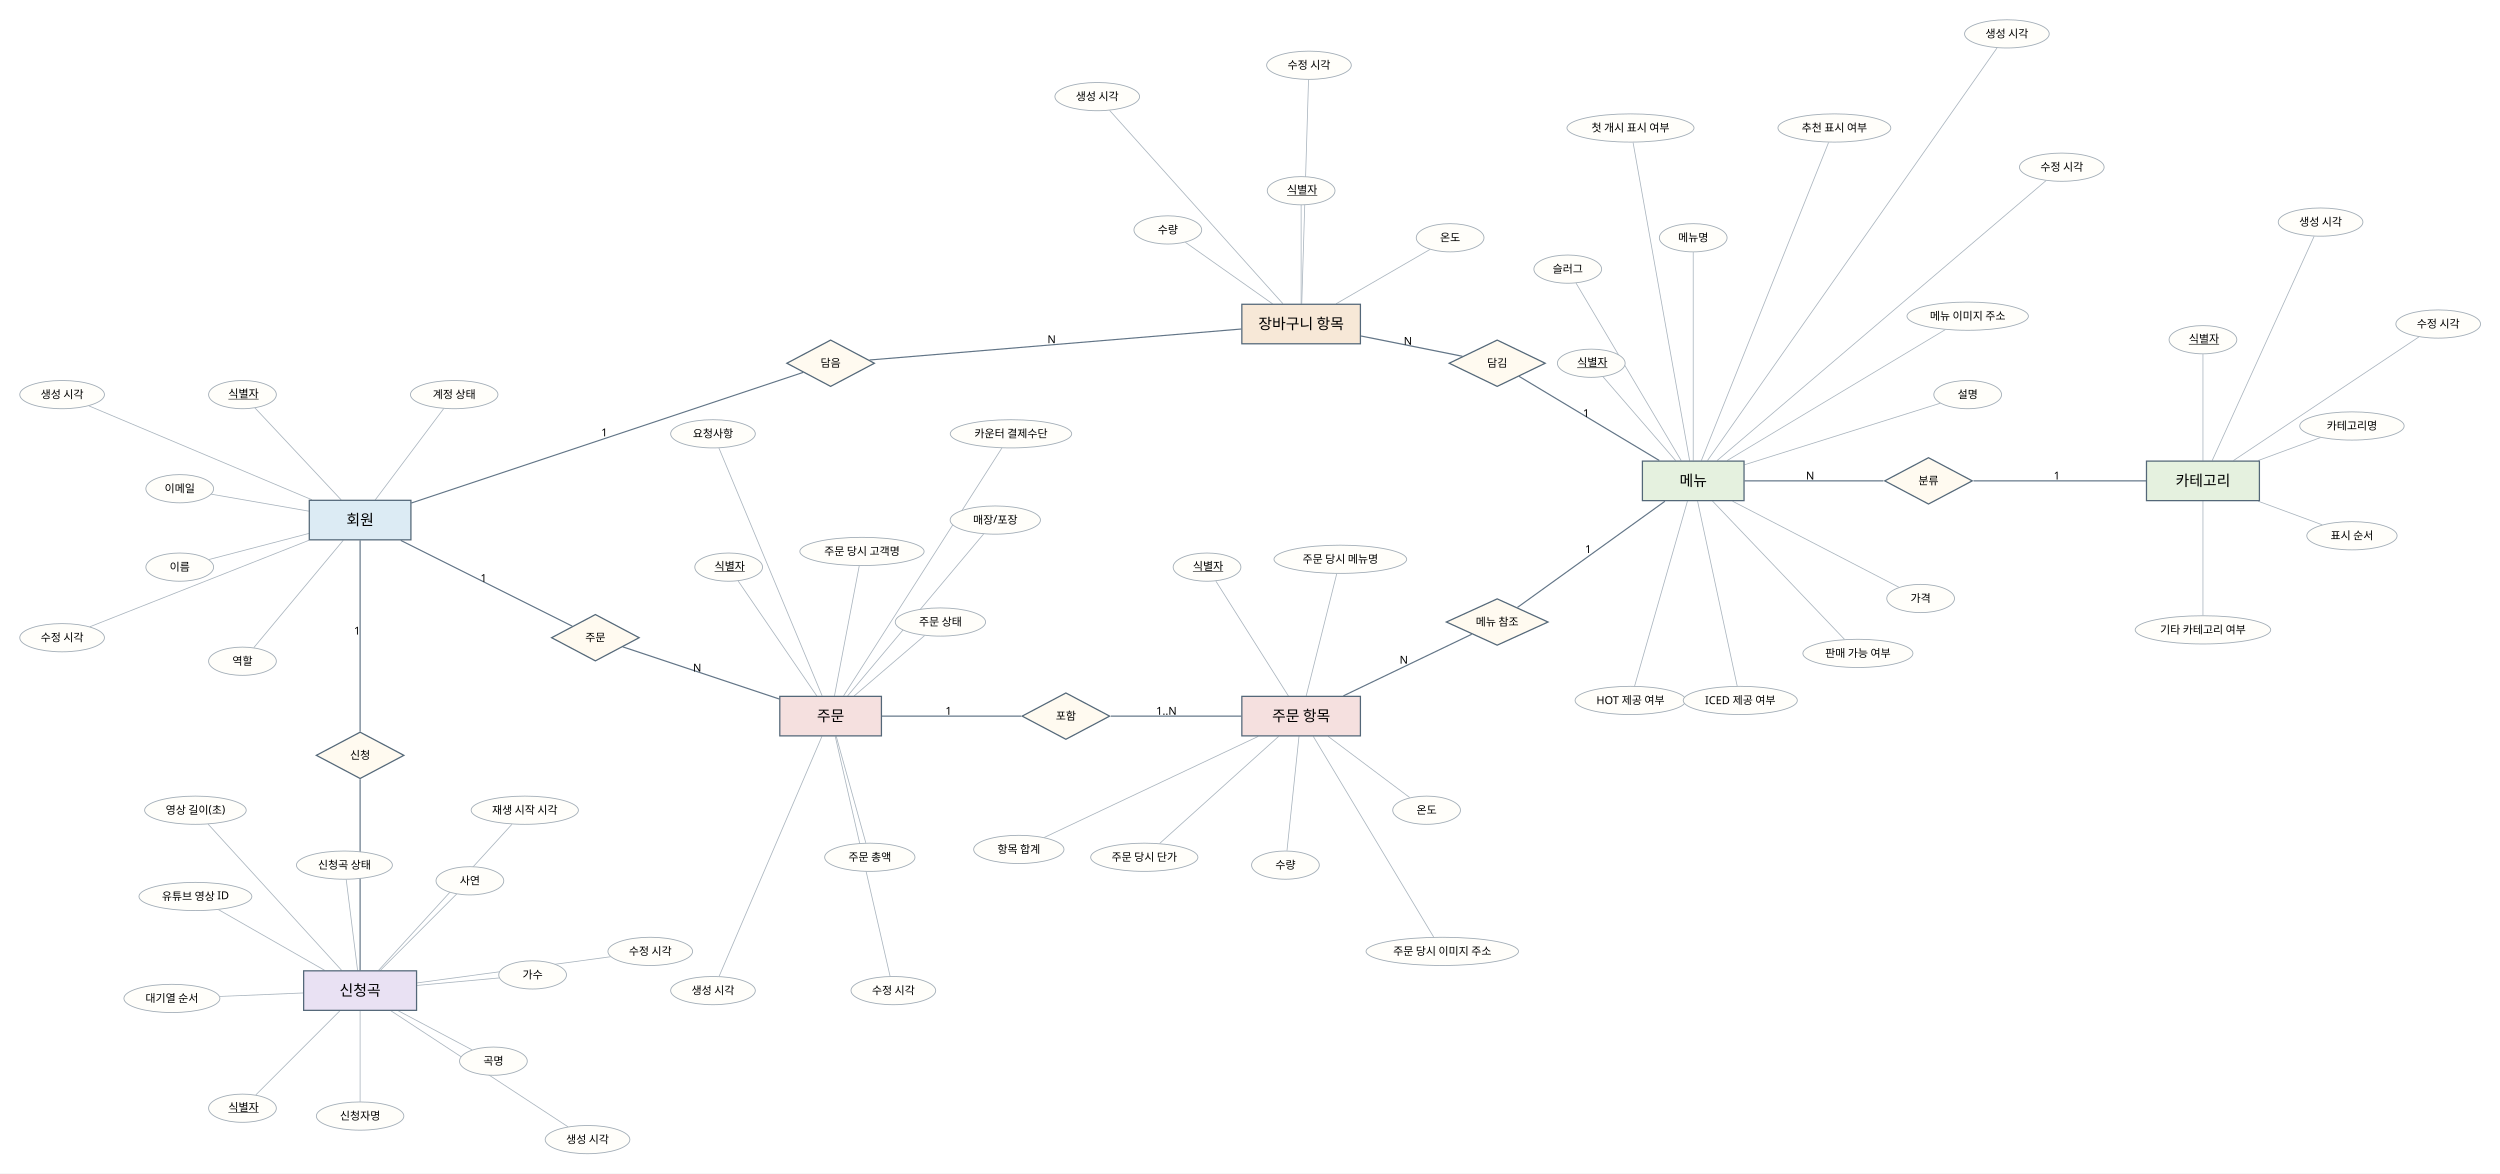
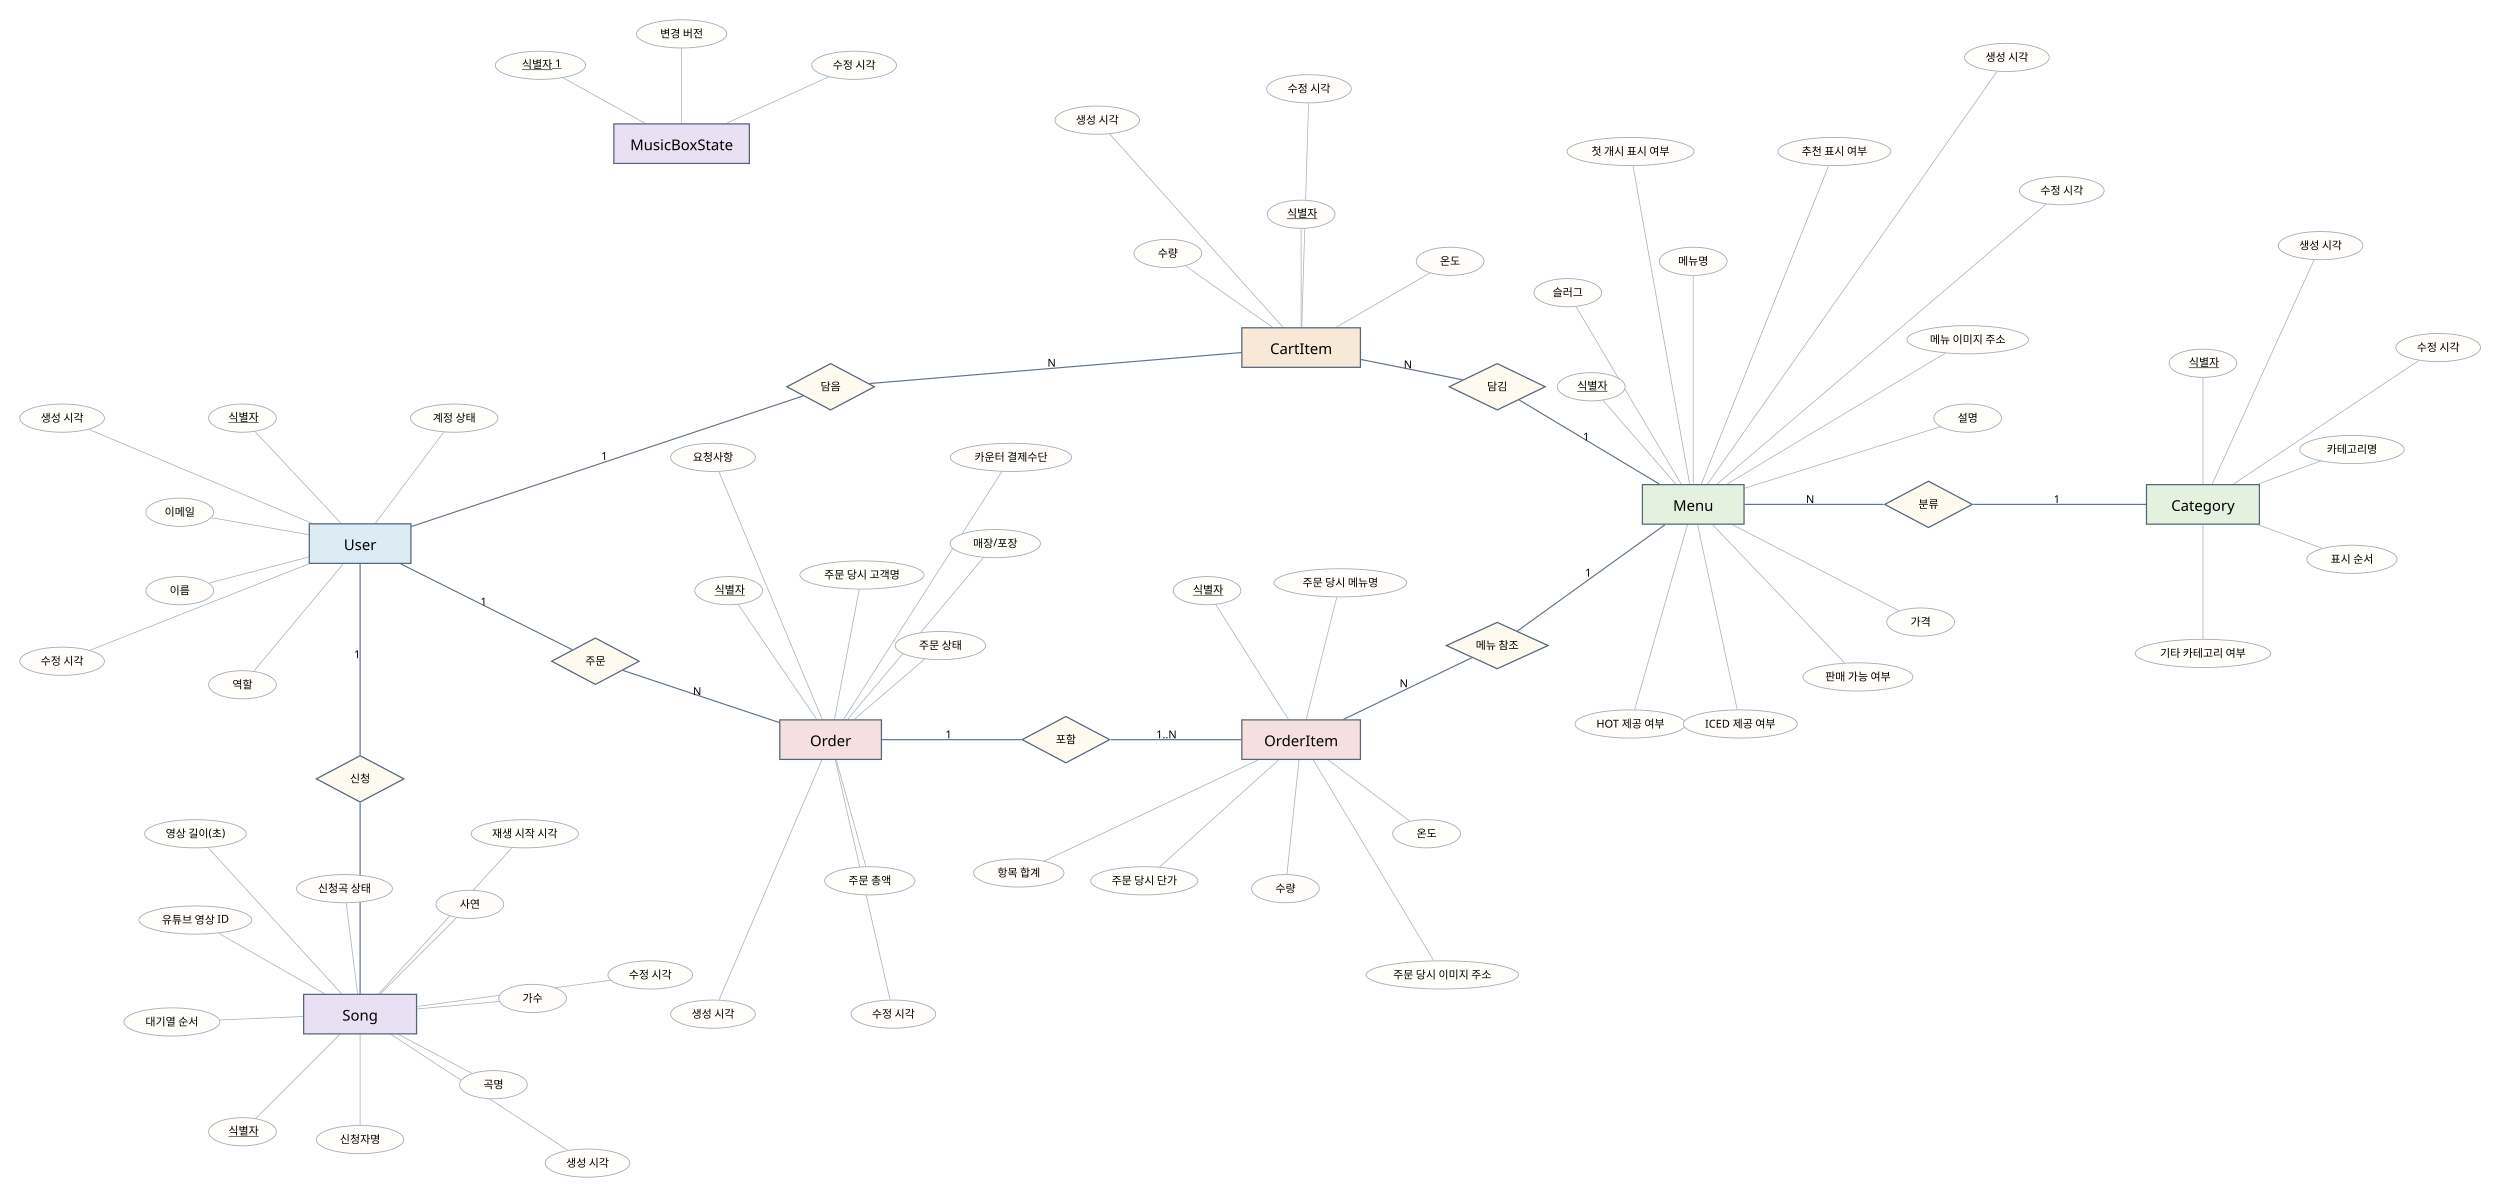
- <svg xmlns="http://www.w3.org/2000/svg" width="3188pt" height="1496pt" viewBox="0.00 0.00 3188.00 1496.00">
-   <g id="graph0" class="graph" transform="scale(1 1) rotate(0) translate(25.2 1471.2)">
-     <polygon fill="white" stroke="none" points="-25.2,25.2 -25.2,-1471.2 3163.2,-1471.2 3163.2,25.2 -25.2,25.2" />
+ <svg xmlns="http://www.w3.org/2000/svg" width="3188pt" height="1526pt" viewBox="0.00 0.00 3188.00 1526.00">
+   <g id="graph0" class="graph" transform="scale(1 1) rotate(0) translate(25.2 1501.2)">
+     <polygon fill="white" stroke="none" points="-25.2,25.2 -25.2,-1501.2 3163.2,-1501.2 3163.2,25.2 -25.2,25.2" />
    <g id="edge1" class="edge">
      <path fill="none" stroke="#617486" stroke-width="1.5" d="M434,-782.16C434,-726.88 434,-597.34 434,-538.29" />
      <text xml:space="preserve" text-anchor="middle" x="430.25" y="-661.93" font-family="NanumSquare Neo" font-size="14.00">1</text>
    </g>
    <g id="edge3" class="edge">
      <path fill="none" stroke="#617486" stroke-width="1.5" d="M485.91,-782.04C549.14,-750.43 653.76,-698.12 704.54,-672.73" />
      <text xml:space="preserve" text-anchor="middle" x="591.48" y="-729.09" font-family="NanumSquare Neo" font-size="14.00">1</text>
    </g>
    <g id="edge9" class="edge">
      <path fill="none" stroke="#617486" stroke-width="1.5" d="M499.35,-829.78C626.16,-872.05 901.66,-963.89 999.04,-996.35" />
      <text xml:space="preserve" text-anchor="middle" x="745.45" y="-914.77" font-family="NanumSquare Neo" font-size="14.00">1</text>
    </g>
    <g id="edge15" class="edge">
      <path fill="none" stroke="#a8b3bd" d="M409.9,-833.71C378.93,-866.74 326.03,-923.17 299.76,-951.19" />
    </g>
    <g id="edge16" class="edge">
      <path fill="none" stroke="#a8b3bd" d="M368.71,-819.36C328.6,-826.33 278.5,-835.04 244.15,-841.02" />
    </g>
    <g id="edge17" class="edge">
      <path fill="none" stroke="#a8b3bd" d="M368.71,-790.97C327.4,-780.19 275.51,-766.65 241.13,-757.68" />
    </g>
    <g id="edge18" class="edge">
      <path fill="none" stroke="#a8b3bd" d="M412.51,-782.21C381.48,-744.98 324.96,-677.16 298.45,-645.34" />
    </g>
    <g id="edge19" class="edge">
      <path fill="none" stroke="#a8b3bd" d="M453.28,-833.71C477.79,-866.39 519.48,-921.97 540.71,-950.28" />
    </g>
    <g id="edge20" class="edge">
      <path fill="none" stroke="#a8b3bd" d="M372.52,-833.88C291.65,-867.94 152.3,-926.61 88.14,-953.62" />
    </g>
    <g id="edge21" class="edge">
      <path fill="none" stroke="#a8b3bd" d="M368.68,-782.21C287.83,-750.3 153.05,-697.1 89.38,-671.97" />
    </g>
    <g id="edge22" class="edge">
      <path fill="none" stroke="#a8b3bd" d="M408.21,-182.21C377.56,-151.56 327.26,-101.26 301.06,-75.06" />
    </g>
    <g id="edge23" class="edge">
      <path fill="none" stroke="#a8b3bd" d="M434,-182.29C434,-149.79 434,-94.63 434,-66.18" />
    </g>
    <g id="edge24" class="edge">
      <path fill="none" stroke="#a8b3bd" d="M482.72,-182.21C513.33,-166 551.67,-145.71 576.95,-132.32" />
    </g>
    <g id="edge25" class="edge">
      <path fill="none" stroke="#a8b3bd" d="M506.65,-214.6C541.31,-217.76 581.6,-221.42 611.28,-224.12" />
    </g>
    <g id="edge26" class="edge">
      <path fill="none" stroke="#a8b3bd" d="M459.68,-233.68C488.1,-262.1 533.07,-307.07 557.27,-331.27" />
    </g>
    <g id="edge27" class="edge">
      <path fill="none" stroke="#a8b3bd" d="M430.79,-233.71C426.72,-266.21 419.83,-321.37 416.27,-349.82" />
    </g>
    <g id="edge28" class="edge">
      <path fill="none" stroke="#a8b3bd" d="M388.69,-233.89C347.7,-257.32 288.52,-291.13 253.39,-311.2" />
    </g>
    <g id="edge29" class="edge">
      <path fill="none" stroke="#a8b3bd" d="M361.34,-204.97C327.4,-203.56 287.44,-201.89 255.09,-200.55" />
    </g>
    <g id="edge30" class="edge">
      <path fill="none" stroke="#a8b3bd" d="M410.32,-233.94C367.2,-281.16 276.93,-380.03 240.13,-420.33" />
    </g>
    <g id="edge31" class="edge">
      <path fill="none" stroke="#a8b3bd" d="M457.68,-233.94C500.7,-281.05 590.62,-379.54 627.59,-420.03" />
    </g>
    <g id="edge32" class="edge">
      <path fill="none" stroke="#a8b3bd" d="M473.41,-182.18C534.12,-142.4 648.76,-67.3 699.16,-34.27" />
    </g>
    <g id="edge33" class="edge">
      <path fill="none" stroke="#a8b3bd" d="M506.66,-217.82C579.48,-227.66 689.67,-242.55 753.46,-251.17" />
    </g>
    <g id="edge5" class="edge">
      <path fill="none" stroke="#617486" stroke-width="1.5" d="M1099.47,-558C1152.39,-558 1226.17,-558 1276.77,-558" />
      <text xml:space="preserve" text-anchor="middle" x="1184.37" y="-559.7" font-family="NanumSquare Neo" font-size="14.00">1</text>
    </g>
    <g id="edge34" class="edge">
      <path fill="none" stroke="#a8b3bd" d="M1016.47,-583.62C989.65,-622.82 939.12,-696.68 916.04,-730.4" />
    </g>
    <g id="edge35" class="edge">
      <path fill="none" stroke="#a8b3bd" d="M1038.9,-583.75C1047.1,-626.79 1063.39,-712.31 1070.52,-749.74" />
    </g>
    <g id="edge36" class="edge">
      <path fill="none" stroke="#a8b3bd" d="M1064.03,-583.74C1091.19,-607.02 1130.42,-640.64 1153.94,-660.81" />
    </g>
    <g id="edge37" class="edge">
      <path fill="none" stroke="#a8b3bd" d="M1055.68,-583.81C1098.44,-634.71 1192.64,-746.85 1229.14,-790.31" />
    </g>
    <g id="edge38" class="edge">
      <path fill="none" stroke="#a8b3bd" d="M1050.54,-583.89C1094.73,-653.05 1214.73,-840.88 1252.47,-899.96" />
    </g>
    <g id="edge39" class="edge">
      <path fill="none" stroke="#a8b3bd" d="M1023.21,-583.89C994.39,-653.05 916.13,-840.88 891.52,-899.96" />
    </g>
    <g id="edge40" class="edge">
      <path fill="none" stroke="#a8b3bd" d="M1041.16,-532.21C1051.4,-495.37 1069.95,-428.57 1078.9,-396.35" />
    </g>
    <g id="edge41" class="edge">
      <path fill="none" stroke="#a8b3bd" d="M1022.97,-532.26C994.08,-464.85 916.72,-284.35 891.83,-226.27" />
    </g>
    <g id="edge42" class="edge">
      <path fill="none" stroke="#a8b3bd" d="M1039.88,-532.26C1055.29,-464.85 1096.55,-284.35 1109.82,-226.27" />
    </g>
    <g id="edge7" class="edge">
      <path fill="none" stroke="#617486" stroke-width="1.5" d="M1687.94,-583.89C1737.75,-607.8 1810.1,-642.53 1851.56,-662.43" />
      <text xml:space="preserve" text-anchor="middle" x="1764.87" y="-624.86" font-family="NanumSquare Neo" font-size="14.00">N</text>
    </g>
    <g id="edge43" class="edge">
      <path fill="none" stroke="#a8b3bd" d="M1617.82,-583.62C1593.12,-622.72 1546.66,-696.3 1525.28,-730.14" />
    </g>
    <g id="edge44" class="edge">
      <path fill="none" stroke="#a8b3bd" d="M1640.43,-583.74C1650.67,-624.67 1670.41,-703.64 1679.37,-739.49" />
    </g>
    <g id="edge45" class="edge">
      <path fill="none" stroke="#a8b3bd" d="M1649.5,-532.16C1685.15,-472.75 1772.23,-327.61 1803.01,-276.32" />
    </g>
    <g id="edge46" class="edge">
      <path fill="none" stroke="#a8b3bd" d="M1668.32,-532.26C1699.91,-508.57 1745.79,-474.16 1772.49,-454.13" />
    </g>
    <g id="edge47" class="edge">
      <path fill="none" stroke="#a8b3bd" d="M1631.3,-532.38C1627.21,-493.48 1619.52,-420.47 1615.94,-386.39" />
    </g>
    <g id="edge48" class="edge">
      <path fill="none" stroke="#a8b3bd" d="M1605.34,-532.21C1564.08,-495.08 1489.01,-427.51 1453.55,-395.59" />
    </g>
    <g id="edge49" class="edge">
      <path fill="none" stroke="#a8b3bd" d="M1579.32,-532.18C1503.2,-496.23 1367.72,-432.25 1306.1,-403.16" />
    </g>
    <g id="edge11" class="edge">
      <path fill="none" stroke="#617486" stroke-width="1.5" d="M1710.37,-1042.73C1752.73,-1034.25 1803.92,-1024.02 1839.7,-1016.86" />
      <text xml:space="preserve" text-anchor="middle" x="1770.16" y="-1031.49" font-family="NanumSquare Neo" font-size="14.00">N</text>
    </g>
    <g id="edge50" class="edge">
      <path fill="none" stroke="#a8b3bd" d="M1634,-1083.82C1634,-1118.56 1634,-1179.48 1634,-1209.79" />
    </g>
    <g id="edge51" class="edge">
      <path fill="none" stroke="#a8b3bd" d="M1597.53,-1083.74C1563.77,-1107.57 1514.66,-1142.24 1486.36,-1162.21" />
    </g>
    <g id="edge52" class="edge">
      <path fill="none" stroke="#a8b3bd" d="M1678.55,-1083.79C1715.84,-1105.38 1767.74,-1135.43 1798.41,-1153.18" />
    </g>
    <g id="edge53" class="edge">
      <path fill="none" stroke="#a8b3bd" d="M1610.7,-1083.99C1558.6,-1142.1 1433.8,-1281.3 1389.74,-1330.45" />
    </g>
    <g id="edge54" class="edge">
      <path fill="none" stroke="#a8b3bd" d="M1634.78,-1083.89C1636.73,-1148.17 1641.75,-1313.81 1643.44,-1369.45" />
    </g>
    <g id="edge55" class="edge">
      <path fill="none" stroke="#a8b3bd" d="M2111.65,-883.79C2085.08,-914.44 2041.49,-964.74 2018.79,-990.94" />
    </g>
    <g id="edge56" class="edge">
      <path fill="none" stroke="#a8b3bd" d="M2118.66,-883.89C2086.36,-938.4 2012.04,-1063.81 1984.51,-1110.26" />
    </g>
    <g id="edge57" class="edge">
      <path fill="none" stroke="#a8b3bd" d="M2134,-883.9C2134,-945.01 2134,-1097.04 2134,-1149.7" />
    </g>
    <g id="edge58" class="edge">
      <path fill="none" stroke="#a8b3bd" d="M2177.27,-883.96C2249.88,-927.53 2394.3,-1014.18 2455.52,-1050.91" />
    </g>
    <g id="edge59" class="edge">
      <path fill="none" stroke="#a8b3bd" d="M2199.42,-878.56C2273.42,-901.82 2391.16,-938.82 2449.25,-957.08" />
    </g>
    <g id="edge60" class="edge">
      <path fill="none" stroke="#a8b3bd" d="M2184.18,-832.04C2245.62,-800.26 2347.51,-747.56 2396.3,-722.33" />
    </g>
    <g id="edge61" class="edge">
      <path fill="none" stroke="#a8b3bd" d="M2158.5,-832.33C2201.56,-787.22 2289.77,-694.82 2326.91,-655.9" />
    </g>
    <g id="edge62" class="edge">
      <path fill="none" stroke="#a8b3bd" d="M2126.62,-832.16C2110.6,-776.11 2073.01,-644.53 2059.2,-596.21" />
    </g>
    <g id="edge63" class="edge">
      <path fill="none" stroke="#a8b3bd" d="M2139.54,-832.16C2151.55,-776.11 2179.74,-644.53 2190.1,-596.21" />
    </g>
    <g id="edge64" class="edge">
      <path fill="none" stroke="#a8b3bd" d="M2129.41,-883.81C2114.84,-965.8 2069.81,-1219.04 2057.27,-1289.59" />
    </g>
    <g id="edge65" class="edge">
      <path fill="none" stroke="#a8b3bd" d="M2144.32,-883.81C2177.12,-965.8 2278.42,-1219.04 2306.64,-1289.59" />
    </g>
    <g id="edge66" class="edge">
      <path fill="none" stroke="#a8b3bd" d="M2152.23,-883.97C2220.93,-981.87 2463.25,-1327.19 2521.39,-1410.04" />
    </g>
    <g id="edge67" class="edge">
      <path fill="none" stroke="#a8b3bd" d="M2164.48,-883.94C2253.27,-959.5 2510.12,-1178.1 2583.94,-1240.93" />
    </g>
    <g id="edge13" class="edge">
      <path fill="none" stroke="#617486" stroke-width="1.5" d="M2711.48,-858C2646.21,-858 2551.56,-858 2491.41,-858" />
      <text xml:space="preserve" text-anchor="middle" x="2597.69" y="-859.7" font-family="NanumSquare Neo" font-size="14.00">1</text>
    </g>
    <g id="edge68" class="edge">
      <path fill="none" stroke="#a8b3bd" d="M2784,-883.79C2784,-920.63 2784,-987.43 2784,-1019.65" />
    </g>
    <g id="edge69" class="edge">
      <path fill="none" stroke="#a8b3bd" d="M2854.48,-883.97C2881.3,-893.85 2910.93,-904.76 2933.97,-913.25" />
    </g>
    <g id="edge70" class="edge">
      <path fill="none" stroke="#a8b3bd" d="M2854.48,-832.03C2882.15,-821.84 2912.8,-810.55 2936.13,-801.95" />
    </g>
    <g id="edge71" class="edge">
      <path fill="none" stroke="#a8b3bd" d="M2784,-832.38C2784,-793.48 2784,-720.47 2784,-686.39" />
    </g>
    <g id="edge72" class="edge">
      <path fill="none" stroke="#a8b3bd" d="M2795.77,-883.89C2825.05,-948.32 2900.63,-1114.59 2925.75,-1169.85" />
    </g>
    <g id="edge73" class="edge">
      <path fill="none" stroke="#a8b3bd" d="M2822.91,-883.94C2885.69,-925.8 3007.54,-1007.03 3059.54,-1041.69" />
    </g>
+     <g id="edge74" class="edge">
+       <path fill="none" stroke="#a8b3bd" d="M797.65,-1343.75C764.52,-1362.16 720.99,-1386.34 692.75,-1402.03" />
+     </g>
+     <g id="edge75" class="edge">
+       <path fill="none" stroke="#a8b3bd" d="M844,-1343.68C844,-1371.46 844,-1415.08 844,-1439.63" />
+     </g>
+     <g id="edge76" class="edge">
+       <path fill="none" stroke="#a8b3bd" d="M900.94,-1343.88C942.45,-1362.75 997.2,-1387.64 1031.51,-1403.23" />
+     </g>
    <g id="edge2" class="edge">
      <path fill="none" stroke="#617486" stroke-width="1.5" d="M434,-477.58C434,-418.45 434,-288.94 434,-233.74" />
      <text xml:space="preserve" text-anchor="middle" x="429.12" y="-357.36" font-family="NanumSquare Neo" font-size="14.00">N</text>
    </g>
    <g id="edge4" class="edge">
      <path fill="none" stroke="#617486" stroke-width="1.5" d="M769,-646.33C817.77,-630.08 907.06,-600.31 968.41,-579.86" />
      <text xml:space="preserve" text-anchor="middle" x="863.83" y="-614.8" font-family="NanumSquare Neo" font-size="14.00">N</text>
    </g>
    <g id="edge6" class="edge">
      <path fill="none" stroke="#617486" stroke-width="1.5" d="M1391.49,-558C1438.7,-558 1505.98,-558 1557.7,-558" />
      <text xml:space="preserve" text-anchor="middle" x="1462.22" y="-559.7" font-family="NanumSquare Neo" font-size="14.00">1..N</text>
    </g>
    <g id="edge8" class="edge">
      <path fill="none" stroke="#617486" stroke-width="1.5" d="M1909.81,-696.59C1954.6,-728.83 2046.8,-795.22 2097.9,-832.01" />
      <text xml:space="preserve" text-anchor="middle" x="2000.11" y="-766" font-family="NanumSquare Neo" font-size="14.00">1</text>
    </g>
    <g id="edge10" class="edge">
      <path fill="none" stroke="#617486" stroke-width="1.5" d="M1083.61,-1012.13C1188.41,-1020.87 1432.91,-1041.24 1557.74,-1051.64" />
      <text xml:space="preserve" text-anchor="middle" x="1315.8" y="-1033.59" font-family="NanumSquare Neo" font-size="14.00">N</text>
    </g>
    <g id="edge12" class="edge">
      <path fill="none" stroke="#617486" stroke-width="1.5" d="M1911.71,-991.37C1955.06,-965.36 2039.27,-914.84 2090.68,-883.99" />
      <text xml:space="preserve" text-anchor="middle" x="1997.45" y="-939.38" font-family="NanumSquare Neo" font-size="14.00">1</text>
    </g>
    <g id="edge14" class="edge">
      <path fill="none" stroke="#617486" stroke-width="1.5" d="M2376.51,-858C2325.9,-858 2252.22,-858 2199.38,-858" />
      <text xml:space="preserve" text-anchor="middle" x="2283.07" y="-859.7" font-family="NanumSquare Neo" font-size="14.00">N</text>
    </g>
    <g id="node1" class="node">
      <polygon fill="#dcebf4" stroke="#536778" stroke-width="1.6" points="498.8,-833.2 369.2,-833.2 369.2,-782.8 498.8,-782.8 498.8,-833.2" />
-       <text xml:space="preserve" text-anchor="middle" x="434" y="-801.58" font-family="NanumSquare Neo" font-size="19.00">회원</text>
+       <text xml:space="preserve" text-anchor="middle" x="434" y="-799.7" font-family="NanumSquare Neo" font-size="19.00">User</text>
    </g>
    <g id="node2" class="node">
      <polygon fill="#e9e1f3" stroke="#536778" stroke-width="1.6" points="506,-233.2 362,-233.2 362,-182.8 506,-182.8 506,-233.2" />
-       <text xml:space="preserve" text-anchor="middle" x="434" y="-201.57" font-family="NanumSquare Neo" font-size="19.00">신청곡</text>
+       <text xml:space="preserve" text-anchor="middle" x="434" y="-199.7" font-family="NanumSquare Neo" font-size="19.00">Song</text>
    </g>
    <g id="node3" class="node">
      <polygon fill="#f5e0df" stroke="#536778" stroke-width="1.6" points="1098.8,-583.2 969.2,-583.2 969.2,-532.8 1098.8,-532.8 1098.8,-583.2" />
-       <text xml:space="preserve" text-anchor="middle" x="1034" y="-551.58" font-family="NanumSquare Neo" font-size="19.00">주문</text>
+       <text xml:space="preserve" text-anchor="middle" x="1034" y="-549.7" font-family="NanumSquare Neo" font-size="19.00">Order</text>
    </g>
    <g id="node4" class="node">
      <polygon fill="#f5e0df" stroke="#536778" stroke-width="1.6" points="1709.6,-583.2 1558.4,-583.2 1558.4,-532.8 1709.6,-532.8 1709.6,-583.2" />
-       <text xml:space="preserve" text-anchor="middle" x="1634" y="-551.58" font-family="NanumSquare Neo" font-size="19.00">주문 항목</text>
+       <text xml:space="preserve" text-anchor="middle" x="1634" y="-549.7" font-family="NanumSquare Neo" font-size="19.00">OrderItem</text>
    </g>
    <g id="node5" class="node">
      <polygon fill="#f7e8d7" stroke="#536778" stroke-width="1.6" points="1709.6,-1083.2 1558.4,-1083.2 1558.4,-1032.8 1709.6,-1032.8 1709.6,-1083.2" />
-       <text xml:space="preserve" text-anchor="middle" x="1634" y="-1051.58" font-family="NanumSquare Neo" font-size="19.00">장바구니 항목</text>
+       <text xml:space="preserve" text-anchor="middle" x="1634" y="-1049.7" font-family="NanumSquare Neo" font-size="19.00">CartItem</text>
    </g>
    <g id="node6" class="node">
      <polygon fill="#e5f1df" stroke="#536778" stroke-width="1.6" points="2198.8,-883.2 2069.2,-883.2 2069.2,-832.8 2198.8,-832.8 2198.8,-883.2" />
-       <text xml:space="preserve" text-anchor="middle" x="2134" y="-851.58" font-family="NanumSquare Neo" font-size="19.00">메뉴</text>
+       <text xml:space="preserve" text-anchor="middle" x="2134" y="-849.7" font-family="NanumSquare Neo" font-size="19.00">Menu</text>
    </g>
    <g id="node7" class="node">
      <polygon fill="#e5f1df" stroke="#536778" stroke-width="1.6" points="2856,-883.2 2712,-883.2 2712,-832.8 2856,-832.8 2856,-883.2" />
-       <text xml:space="preserve" text-anchor="middle" x="2784" y="-851.58" font-family="NanumSquare Neo" font-size="19.00">카테고리</text>
+       <text xml:space="preserve" text-anchor="middle" x="2784" y="-849.7" font-family="NanumSquare Neo" font-size="19.00">Category</text>
    </g>
    <g id="node8" class="node">
+       <polygon fill="#e9e1f3" stroke="#536778" stroke-width="1.6" points="930.4,-1343.2 757.6,-1343.2 757.6,-1292.8 930.4,-1292.8 930.4,-1343.2" />
+       <text xml:space="preserve" text-anchor="middle" x="844" y="-1309.7" font-family="NanumSquare Neo" font-size="19.00">MusicBoxState</text>
+     </g>
+     <g id="node9" class="node">
      <polygon fill="#fffaf0" stroke="#536778" stroke-width="1.6" points="434,-537.52 378.2,-508 434,-478.48 489.8,-508 434,-537.52" />
      <text xml:space="preserve" text-anchor="middle" x="434" y="-503.32" font-family="NanumSquare Neo" font-size="14.00">신청</text>
    </g>
-     <g id="node9" class="node">
+     <g id="node10" class="node">
      <polygon fill="#fffaf0" stroke="#536778" stroke-width="1.6" points="734,-687.52 678.2,-658 734,-628.48 789.8,-658 734,-687.52" />
      <text xml:space="preserve" text-anchor="middle" x="734" y="-653.32" font-family="NanumSquare Neo" font-size="14.00">주문</text>
    </g>
-     <g id="node10" class="node">
+     <g id="node11" class="node">
      <polygon fill="#fffaf0" stroke="#536778" stroke-width="1.6" points="1334,-587.52 1278.2,-558 1334,-528.48 1389.8,-558 1334,-587.52" />
      <text xml:space="preserve" text-anchor="middle" x="1334" y="-553.33" font-family="NanumSquare Neo" font-size="14.00">포함</text>
    </g>
-     <g id="node11" class="node">
+     <g id="node12" class="node">
      <polygon fill="#fffaf0" stroke="#536778" stroke-width="1.6" points="1884,-707.52 1819.2,-678 1884,-648.48 1948.8,-678 1884,-707.52" />
      <text xml:space="preserve" text-anchor="middle" x="1884" y="-673.33" font-family="NanumSquare Neo" font-size="14.00">메뉴 참조</text>
    </g>
-     <g id="node12" class="node">
+     <g id="node13" class="node">
      <polygon fill="#fffaf0" stroke="#536778" stroke-width="1.6" points="1034,-1037.52 978.2,-1008 1034,-978.48 1089.8,-1008 1034,-1037.52" />
      <text xml:space="preserve" text-anchor="middle" x="1034" y="-1003.33" font-family="NanumSquare Neo" font-size="14.00">담음</text>
    </g>
-     <g id="node13" class="node">
+     <g id="node14" class="node">
      <polygon fill="#fffaf0" stroke="#536778" stroke-width="1.6" points="1884,-1037.52 1822.8,-1008 1884,-978.48 1945.2,-1008 1884,-1037.52" />
      <text xml:space="preserve" text-anchor="middle" x="1884" y="-1003.33" font-family="NanumSquare Neo" font-size="14.00">담김</text>
    </g>
-     <g id="node14" class="node">
+     <g id="node15" class="node">
      <polygon fill="#fffaf0" stroke="#536778" stroke-width="1.6" points="2434,-887.52 2378.2,-858 2434,-828.48 2489.8,-858 2434,-887.52" />
      <text xml:space="preserve" text-anchor="middle" x="2434" y="-853.33" font-family="NanumSquare Neo" font-size="14.00">분류</text>
    </g>
-     <g id="node15" class="node">
+     <g id="node16" class="node">
      <ellipse fill="#fffefa" stroke="#a1acb6" stroke-width="1.1" cx="284" cy="-968" rx="43.2" ry="18" />
      <text xml:space="preserve" text-anchor="start" x="266" y="-964.33" font-family="NanumSquare Neo" text-decoration="underline" font-size="14.00">식별자</text>
    </g>
-     <g id="node16" class="node">
+     <g id="node17" class="node">
      <ellipse fill="#fffefa" stroke="#a1acb6" stroke-width="1.1" cx="204" cy="-848" rx="43.2" ry="18" />
      <text xml:space="preserve" text-anchor="middle" x="204" y="-843.32" font-family="NanumSquare Neo" font-size="14.00">이메일</text>
    </g>
-     <g id="node17" class="node">
+     <g id="node18" class="node">
      <ellipse fill="#fffefa" stroke="#a1acb6" stroke-width="1.1" cx="204" cy="-748" rx="43.2" ry="18" />
      <text xml:space="preserve" text-anchor="middle" x="204" y="-743.32" font-family="NanumSquare Neo" font-size="14.00">이름</text>
    </g>
-     <g id="node18" class="node">
+     <g id="node19" class="node">
      <ellipse fill="#fffefa" stroke="#a1acb6" stroke-width="1.1" cx="284" cy="-628" rx="43.2" ry="18" />
      <text xml:space="preserve" text-anchor="middle" x="284" y="-623.33" font-family="NanumSquare Neo" font-size="14.00">역할</text>
    </g>
-     <g id="node19" class="node">
+     <g id="node20" class="node">
      <ellipse fill="#fffefa" stroke="#a1acb6" stroke-width="1.1" cx="554" cy="-968" rx="55.8" ry="18" />
      <text xml:space="preserve" text-anchor="middle" x="554" y="-963.33" font-family="NanumSquare Neo" font-size="14.00">계정 상태</text>
    </g>
-     <g id="node20" class="node">
+     <g id="node21" class="node">
      <ellipse fill="#fffefa" stroke="#a1acb6" stroke-width="1.1" cx="54" cy="-968" rx="54" ry="18" />
      <text xml:space="preserve" text-anchor="middle" x="54" y="-963.33" font-family="NanumSquare Neo" font-size="14.00">생성 시각</text>
    </g>
-     <g id="node21" class="node">
+     <g id="node22" class="node">
      <ellipse fill="#fffefa" stroke="#a1acb6" stroke-width="1.1" cx="54" cy="-658" rx="54" ry="18" />
      <text xml:space="preserve" text-anchor="middle" x="54" y="-653.32" font-family="NanumSquare Neo" font-size="14.00">수정 시각</text>
    </g>
-     <g id="node22" class="node">
+     <g id="node23" class="node">
      <ellipse fill="#fffefa" stroke="#a1acb6" stroke-width="1.1" cx="284" cy="-58" rx="43.2" ry="18" />
      <text xml:space="preserve" text-anchor="start" x="266" y="-54.33" font-family="NanumSquare Neo" text-decoration="underline" font-size="14.00">식별자</text>
    </g>
-     <g id="node23" class="node">
+     <g id="node24" class="node">
      <ellipse fill="#fffefa" stroke="#a1acb6" stroke-width="1.1" cx="434" cy="-48" rx="55.8" ry="18" />
      <text xml:space="preserve" text-anchor="middle" x="434" y="-43.33" font-family="NanumSquare Neo" font-size="14.00">신청자명</text>
    </g>
-     <g id="node24" class="node">
+     <g id="node25" class="node">
      <ellipse fill="#fffefa" stroke="#a1acb6" stroke-width="1.1" cx="604" cy="-118" rx="43.2" ry="18" />
      <text xml:space="preserve" text-anchor="middle" x="604" y="-113.33" font-family="NanumSquare Neo" font-size="14.00">곡명</text>
    </g>
-     <g id="node25" class="node">
+     <g id="node26" class="node">
      <ellipse fill="#fffefa" stroke="#a1acb6" stroke-width="1.1" cx="654" cy="-228" rx="43.2" ry="18" />
      <text xml:space="preserve" text-anchor="middle" x="654" y="-223.32" font-family="NanumSquare Neo" font-size="14.00">가수</text>
    </g>
-     <g id="node26" class="node">
+     <g id="node27" class="node">
      <ellipse fill="#fffefa" stroke="#a1acb6" stroke-width="1.1" cx="574" cy="-348" rx="43.2" ry="18" />
      <text xml:space="preserve" text-anchor="middle" x="574" y="-343.33" font-family="NanumSquare Neo" font-size="14.00">사연</text>
    </g>
-     <g id="node27" class="node">
+     <g id="node28" class="node">
      <ellipse fill="#fffefa" stroke="#a1acb6" stroke-width="1.1" cx="414" cy="-368" rx="61.2" ry="18" />
      <text xml:space="preserve" text-anchor="middle" x="414" y="-363.33" font-family="NanumSquare Neo" font-size="14.00">신청곡 상태</text>
    </g>
-     <g id="node28" class="node">
+     <g id="node29" class="node">
      <ellipse fill="#fffefa" stroke="#a1acb6" stroke-width="1.1" cx="224" cy="-328" rx="72" ry="18" />
      <text xml:space="preserve" text-anchor="middle" x="224" y="-323.33" font-family="NanumSquare Neo" font-size="14.00">유튜브 영상 ID</text>
    </g>
-     <g id="node29" class="node">
+     <g id="node30" class="node">
      <ellipse fill="#fffefa" stroke="#a1acb6" stroke-width="1.1" cx="194" cy="-198" rx="61.2" ry="18" />
      <text xml:space="preserve" text-anchor="middle" x="194" y="-193.32" font-family="NanumSquare Neo" font-size="14.00">대기열 순서</text>
    </g>
-     <g id="node30" class="node">
+     <g id="node31" class="node">
      <ellipse fill="#fffefa" stroke="#a1acb6" stroke-width="1.1" cx="224" cy="-438" rx="64.8" ry="18" />
      <text xml:space="preserve" text-anchor="middle" x="224" y="-433.33" font-family="NanumSquare Neo" font-size="14.00">영상 길이(초)</text>
    </g>
-     <g id="node31" class="node">
+     <g id="node32" class="node">
      <ellipse fill="#fffefa" stroke="#a1acb6" stroke-width="1.1" cx="644" cy="-438" rx="68.4" ry="18" />
      <text xml:space="preserve" text-anchor="middle" x="644" y="-433.33" font-family="NanumSquare Neo" font-size="14.00">재생 시작 시각</text>
    </g>
-     <g id="node32" class="node">
+     <g id="node33" class="node">
      <ellipse fill="#fffefa" stroke="#a1acb6" stroke-width="1.1" cx="724" cy="-18" rx="54" ry="18" />
      <text xml:space="preserve" text-anchor="middle" x="724" y="-13.32" font-family="NanumSquare Neo" font-size="14.00">생성 시각</text>
    </g>
-     <g id="node33" class="node">
+     <g id="node34" class="node">
      <ellipse fill="#fffefa" stroke="#a1acb6" stroke-width="1.1" cx="804" cy="-258" rx="54" ry="18" />
      <text xml:space="preserve" text-anchor="middle" x="804" y="-253.32" font-family="NanumSquare Neo" font-size="14.00">수정 시각</text>
    </g>
-     <g id="node34" class="node">
+     <g id="node35" class="node">
      <ellipse fill="#fffefa" stroke="#a1acb6" stroke-width="1.1" cx="904" cy="-748" rx="43.2" ry="18" />
      <text xml:space="preserve" text-anchor="start" x="886" y="-744.32" font-family="NanumSquare Neo" text-decoration="underline" font-size="14.00">식별자</text>
    </g>
-     <g id="node35" class="node">
+     <g id="node36" class="node">
      <ellipse fill="#fffefa" stroke="#a1acb6" stroke-width="1.1" cx="1074" cy="-768" rx="79.2" ry="18" />
      <text xml:space="preserve" text-anchor="middle" x="1074" y="-763.33" font-family="NanumSquare Neo" font-size="14.00">주문 당시 고객명</text>
    </g>
-     <g id="node36" class="node">
+     <g id="node37" class="node">
      <ellipse fill="#fffefa" stroke="#a1acb6" stroke-width="1.1" cx="1174" cy="-678" rx="57.6" ry="18" />
      <text xml:space="preserve" text-anchor="middle" x="1174" y="-673.33" font-family="NanumSquare Neo" font-size="14.00">주문 상태</text>
    </g>
-     <g id="node37" class="node">
+     <g id="node38" class="node">
      <ellipse fill="#fffefa" stroke="#a1acb6" stroke-width="1.1" cx="1244" cy="-808" rx="57.6" ry="18" />
      <text xml:space="preserve" text-anchor="middle" x="1244" y="-803.33" font-family="NanumSquare Neo" font-size="14.00">매장/포장</text>
    </g>
-     <g id="node38" class="node">
+     <g id="node39" class="node">
      <ellipse fill="#fffefa" stroke="#a1acb6" stroke-width="1.1" cx="1264" cy="-918" rx="77.4" ry="18" />
      <text xml:space="preserve" text-anchor="middle" x="1264" y="-913.33" font-family="NanumSquare Neo" font-size="14.00">카운터 결제수단</text>
    </g>
-     <g id="node39" class="node">
+     <g id="node40" class="node">
      <ellipse fill="#fffefa" stroke="#a1acb6" stroke-width="1.1" cx="884" cy="-918" rx="54" ry="18" />
      <text xml:space="preserve" text-anchor="middle" x="884" y="-913.33" font-family="NanumSquare Neo" font-size="14.00">요청사항</text>
    </g>
-     <g id="node40" class="node">
+     <g id="node41" class="node">
      <ellipse fill="#fffefa" stroke="#a1acb6" stroke-width="1.1" cx="1084" cy="-378" rx="57.6" ry="18" />
      <text xml:space="preserve" text-anchor="middle" x="1084" y="-373.32" font-family="NanumSquare Neo" font-size="14.00">주문 총액</text>
    </g>
-     <g id="node41" class="node">
+     <g id="node42" class="node">
      <ellipse fill="#fffefa" stroke="#a1acb6" stroke-width="1.1" cx="884" cy="-208" rx="54" ry="18" />
      <text xml:space="preserve" text-anchor="middle" x="884" y="-203.32" font-family="NanumSquare Neo" font-size="14.00">생성 시각</text>
    </g>
-     <g id="node42" class="node">
+     <g id="node43" class="node">
      <ellipse fill="#fffefa" stroke="#a1acb6" stroke-width="1.1" cx="1114" cy="-208" rx="54" ry="18" />
      <text xml:space="preserve" text-anchor="middle" x="1114" y="-203.32" font-family="NanumSquare Neo" font-size="14.00">수정 시각</text>
    </g>
-     <g id="node43" class="node">
+     <g id="node44" class="node">
      <ellipse fill="#fffefa" stroke="#a1acb6" stroke-width="1.1" cx="1514" cy="-748" rx="43.2" ry="18" />
      <text xml:space="preserve" text-anchor="start" x="1496" y="-744.32" font-family="NanumSquare Neo" text-decoration="underline" font-size="14.00">식별자</text>
    </g>
-     <g id="node44" class="node">
+     <g id="node45" class="node">
      <ellipse fill="#fffefa" stroke="#a1acb6" stroke-width="1.1" cx="1684" cy="-758" rx="84.6" ry="18" />
      <text xml:space="preserve" text-anchor="middle" x="1684" y="-753.32" font-family="NanumSquare Neo" font-size="14.00">주문 당시 메뉴명</text>
    </g>
-     <g id="node45" class="node">
+     <g id="node46" class="node">
      <ellipse fill="#fffefa" stroke="#a1acb6" stroke-width="1.1" cx="1814" cy="-258" rx="97.2" ry="18" />
      <text xml:space="preserve" text-anchor="middle" x="1814" y="-253.32" font-family="NanumSquare Neo" font-size="14.00">주문 당시 이미지 주소</text>
    </g>
-     <g id="node46" class="node">
+     <g id="node47" class="node">
      <ellipse fill="#fffefa" stroke="#a1acb6" stroke-width="1.1" cx="1794" cy="-438" rx="43.2" ry="18" />
      <text xml:space="preserve" text-anchor="middle" x="1794" y="-433.33" font-family="NanumSquare Neo" font-size="14.00">온도</text>
    </g>
-     <g id="node47" class="node">
+     <g id="node48" class="node">
      <ellipse fill="#fffefa" stroke="#a1acb6" stroke-width="1.1" cx="1614" cy="-368" rx="43.2" ry="18" />
      <text xml:space="preserve" text-anchor="middle" x="1614" y="-363.33" font-family="NanumSquare Neo" font-size="14.00">수량</text>
    </g>
-     <g id="node48" class="node">
+     <g id="node49" class="node">
      <ellipse fill="#fffefa" stroke="#a1acb6" stroke-width="1.1" cx="1434" cy="-378" rx="68.4" ry="18" />
      <text xml:space="preserve" text-anchor="middle" x="1434" y="-373.32" font-family="NanumSquare Neo" font-size="14.00">주문 당시 단가</text>
    </g>
-     <g id="node49" class="node">
+     <g id="node50" class="node">
      <ellipse fill="#fffefa" stroke="#a1acb6" stroke-width="1.1" cx="1274" cy="-388" rx="57.6" ry="18" />
      <text xml:space="preserve" text-anchor="middle" x="1274" y="-383.32" font-family="NanumSquare Neo" font-size="14.00">항목 합계</text>
    </g>
-     <g id="node50" class="node">
+     <g id="node51" class="node">
      <ellipse fill="#fffefa" stroke="#a1acb6" stroke-width="1.1" cx="1634" cy="-1228" rx="43.2" ry="18" />
      <text xml:space="preserve" text-anchor="start" x="1616" y="-1224.33" font-family="NanumSquare Neo" text-decoration="underline" font-size="14.00">식별자</text>
    </g>
-     <g id="node51" class="node">
+     <g id="node52" class="node">
      <ellipse fill="#fffefa" stroke="#a1acb6" stroke-width="1.1" cx="1464" cy="-1178" rx="43.2" ry="18" />
      <text xml:space="preserve" text-anchor="middle" x="1464" y="-1173.33" font-family="NanumSquare Neo" font-size="14.00">수량</text>
    </g>
-     <g id="node52" class="node">
+     <g id="node53" class="node">
      <ellipse fill="#fffefa" stroke="#a1acb6" stroke-width="1.1" cx="1824" cy="-1168" rx="43.2" ry="18" />
      <text xml:space="preserve" text-anchor="middle" x="1824" y="-1163.33" font-family="NanumSquare Neo" font-size="14.00">온도</text>
    </g>
-     <g id="node53" class="node">
+     <g id="node54" class="node">
      <ellipse fill="#fffefa" stroke="#a1acb6" stroke-width="1.1" cx="1374" cy="-1348" rx="54" ry="18" />
      <text xml:space="preserve" text-anchor="middle" x="1374" y="-1343.33" font-family="NanumSquare Neo" font-size="14.00">생성 시각</text>
    </g>
-     <g id="node54" class="node">
+     <g id="node55" class="node">
      <ellipse fill="#fffefa" stroke="#a1acb6" stroke-width="1.1" cx="1644" cy="-1388" rx="54" ry="18" />
      <text xml:space="preserve" text-anchor="middle" x="1644" y="-1383.33" font-family="NanumSquare Neo" font-size="14.00">수정 시각</text>
    </g>
-     <g id="node55" class="node">
+     <g id="node56" class="node">
      <ellipse fill="#fffefa" stroke="#a1acb6" stroke-width="1.1" cx="2004" cy="-1008" rx="43.2" ry="18" />
      <text xml:space="preserve" text-anchor="start" x="1986" y="-1004.33" font-family="NanumSquare Neo" text-decoration="underline" font-size="14.00">식별자</text>
    </g>
-     <g id="node56" class="node">
+     <g id="node57" class="node">
      <ellipse fill="#fffefa" stroke="#a1acb6" stroke-width="1.1" cx="1974" cy="-1128" rx="43.2" ry="18" />
      <text xml:space="preserve" text-anchor="middle" x="1974" y="-1123.33" font-family="NanumSquare Neo" font-size="14.00">슬러그</text>
    </g>
-     <g id="node57" class="node">
+     <g id="node58" class="node">
      <ellipse fill="#fffefa" stroke="#a1acb6" stroke-width="1.1" cx="2134" cy="-1168" rx="43.2" ry="18" />
      <text xml:space="preserve" text-anchor="middle" x="2134" y="-1163.33" font-family="NanumSquare Neo" font-size="14.00">메뉴명</text>
    </g>
-     <g id="node58" class="node">
+     <g id="node59" class="node">
      <ellipse fill="#fffefa" stroke="#a1acb6" stroke-width="1.1" cx="2484" cy="-1068" rx="77.4" ry="18" />
      <text xml:space="preserve" text-anchor="middle" x="2484" y="-1063.33" font-family="NanumSquare Neo" font-size="14.00">메뉴 이미지 주소</text>
    </g>
-     <g id="node59" class="node">
+     <g id="node60" class="node">
      <ellipse fill="#fffefa" stroke="#a1acb6" stroke-width="1.1" cx="2484" cy="-968" rx="43.2" ry="18" />
      <text xml:space="preserve" text-anchor="middle" x="2484" y="-963.33" font-family="NanumSquare Neo" font-size="14.00">설명</text>
    </g>
-     <g id="node60" class="node">
+     <g id="node61" class="node">
      <ellipse fill="#fffefa" stroke="#a1acb6" stroke-width="1.1" cx="2424" cy="-708" rx="43.2" ry="18" />
      <text xml:space="preserve" text-anchor="middle" x="2424" y="-703.32" font-family="NanumSquare Neo" font-size="14.00">가격</text>
    </g>
-     <g id="node61" class="node">
+     <g id="node62" class="node">
      <ellipse fill="#fffefa" stroke="#a1acb6" stroke-width="1.1" cx="2344" cy="-638" rx="70.2" ry="18" />
      <text xml:space="preserve" text-anchor="middle" x="2344" y="-633.33" font-family="NanumSquare Neo" font-size="14.00">판매 가능 여부</text>
    </g>
-     <g id="node62" class="node">
+     <g id="node63" class="node">
      <ellipse fill="#fffefa" stroke="#a1acb6" stroke-width="1.1" cx="2054" cy="-578" rx="70.67" ry="18" />
      <text xml:space="preserve" text-anchor="middle" x="2054" y="-573.32" font-family="NanumSquare Neo" font-size="14.00">HOT 제공 여부</text>
    </g>
-     <g id="node63" class="node">
+     <g id="node64" class="node">
      <ellipse fill="#fffefa" stroke="#a1acb6" stroke-width="1.1" cx="2194" cy="-578" rx="72.78" ry="18" />
      <text xml:space="preserve" text-anchor="middle" x="2194" y="-573.32" font-family="NanumSquare Neo" font-size="14.00">ICED 제공 여부</text>
    </g>
-     <g id="node64" class="node">
+     <g id="node65" class="node">
      <ellipse fill="#fffefa" stroke="#a1acb6" stroke-width="1.1" cx="2054" cy="-1308" rx="81" ry="18" />
      <text xml:space="preserve" text-anchor="middle" x="2054" y="-1303.33" font-family="NanumSquare Neo" font-size="14.00">첫 개시 표시 여부</text>
    </g>
-     <g id="node65" class="node">
+     <g id="node66" class="node">
      <ellipse fill="#fffefa" stroke="#a1acb6" stroke-width="1.1" cx="2314" cy="-1308" rx="72" ry="18" />
      <text xml:space="preserve" text-anchor="middle" x="2314" y="-1303.33" font-family="NanumSquare Neo" font-size="14.00">추천 표시 여부</text>
    </g>
-     <g id="node66" class="node">
+     <g id="node67" class="node">
      <ellipse fill="#fffefa" stroke="#a1acb6" stroke-width="1.1" cx="2534" cy="-1428" rx="54" ry="18" />
      <text xml:space="preserve" text-anchor="middle" x="2534" y="-1423.33" font-family="NanumSquare Neo" font-size="14.00">생성 시각</text>
    </g>
-     <g id="node67" class="node">
+     <g id="node68" class="node">
      <ellipse fill="#fffefa" stroke="#a1acb6" stroke-width="1.1" cx="2604" cy="-1258" rx="54" ry="18" />
      <text xml:space="preserve" text-anchor="middle" x="2604" y="-1253.33" font-family="NanumSquare Neo" font-size="14.00">수정 시각</text>
    </g>
-     <g id="node68" class="node">
+     <g id="node69" class="node">
      <ellipse fill="#fffefa" stroke="#a1acb6" stroke-width="1.1" cx="2784" cy="-1038" rx="43.2" ry="18" />
      <text xml:space="preserve" text-anchor="start" x="2766" y="-1034.33" font-family="NanumSquare Neo" text-decoration="underline" font-size="14.00">식별자</text>
    </g>
-     <g id="node69" class="node">
+     <g id="node70" class="node">
      <ellipse fill="#fffefa" stroke="#a1acb6" stroke-width="1.1" cx="2974" cy="-928" rx="66.6" ry="18" />
      <text xml:space="preserve" text-anchor="middle" x="2974" y="-923.32" font-family="NanumSquare Neo" font-size="14.00">카테고리명</text>
    </g>
-     <g id="node70" class="node">
+     <g id="node71" class="node">
      <ellipse fill="#fffefa" stroke="#a1acb6" stroke-width="1.1" cx="2974" cy="-788" rx="57.6" ry="18" />
      <text xml:space="preserve" text-anchor="middle" x="2974" y="-783.33" font-family="NanumSquare Neo" font-size="14.00">표시 순서</text>
    </g>
-     <g id="node71" class="node">
+     <g id="node72" class="node">
      <ellipse fill="#fffefa" stroke="#a1acb6" stroke-width="1.1" cx="2784" cy="-668" rx="86.4" ry="18" />
      <text xml:space="preserve" text-anchor="middle" x="2784" y="-663.32" font-family="NanumSquare Neo" font-size="14.00">기타 카테고리 여부</text>
    </g>
-     <g id="node72" class="node">
+     <g id="node73" class="node">
      <ellipse fill="#fffefa" stroke="#a1acb6" stroke-width="1.1" cx="2934" cy="-1188" rx="54" ry="18" />
      <text xml:space="preserve" text-anchor="middle" x="2934" y="-1183.33" font-family="NanumSquare Neo" font-size="14.00">생성 시각</text>
    </g>
-     <g id="node73" class="node">
+     <g id="node74" class="node">
      <ellipse fill="#fffefa" stroke="#a1acb6" stroke-width="1.1" cx="3084" cy="-1058" rx="54" ry="18" />
      <text xml:space="preserve" text-anchor="middle" x="3084" y="-1053.33" font-family="NanumSquare Neo" font-size="14.00">수정 시각</text>
    </g>
+     <g id="node75" class="node">
+       <ellipse fill="#fffefa" stroke="#a1acb6" stroke-width="1.1" cx="664" cy="-1418" rx="57.6" ry="18" />
+       <text xml:space="preserve" text-anchor="start" x="640.38" y="-1414.33" font-family="NanumSquare Neo" text-decoration="underline" font-size="14.00">식별자 1</text>
+     </g>
+     <g id="node76" class="node">
+       <ellipse fill="#fffefa" stroke="#a1acb6" stroke-width="1.1" cx="844" cy="-1458" rx="57.6" ry="18" />
+       <text xml:space="preserve" text-anchor="middle" x="844" y="-1453.33" font-family="NanumSquare Neo" font-size="14.00">변경 버전</text>
+     </g>
+     <g id="node77" class="node">
+       <ellipse fill="#fffefa" stroke="#a1acb6" stroke-width="1.1" cx="1064" cy="-1418" rx="54" ry="18" />
+       <text xml:space="preserve" text-anchor="middle" x="1064" y="-1413.33" font-family="NanumSquare Neo" font-size="14.00">수정 시각</text>
+     </g>
  </g>
</svg>
